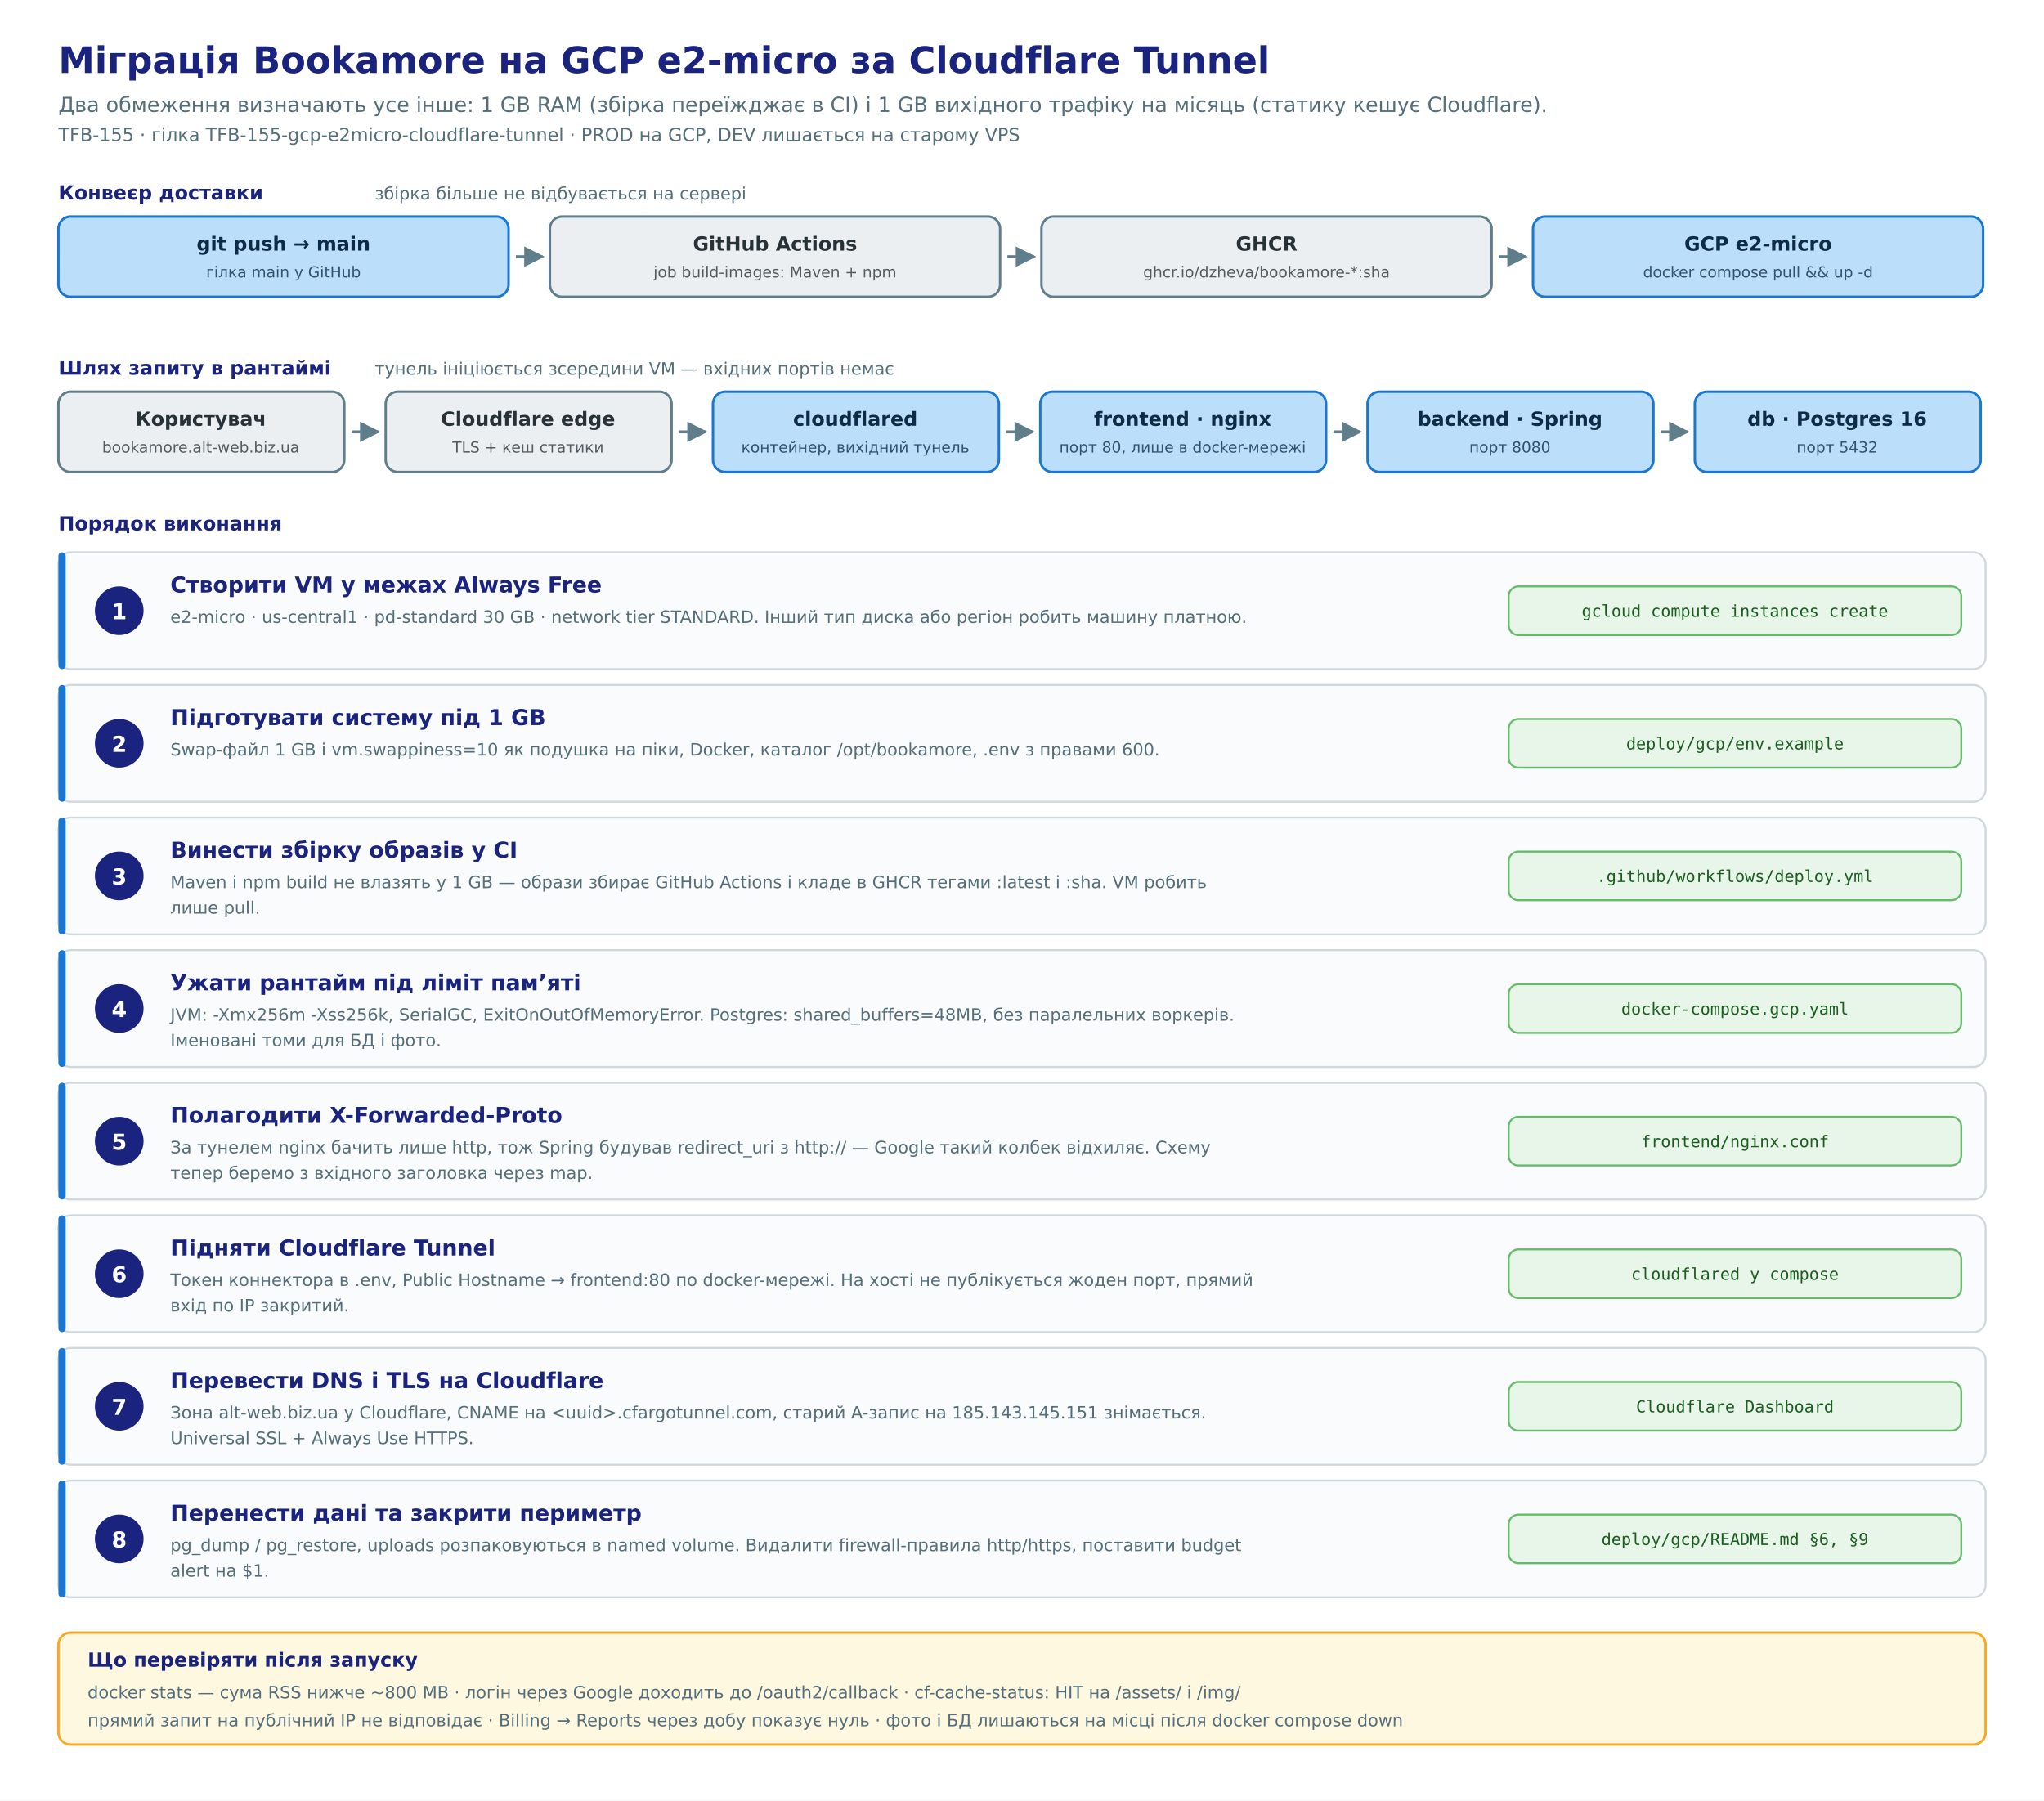
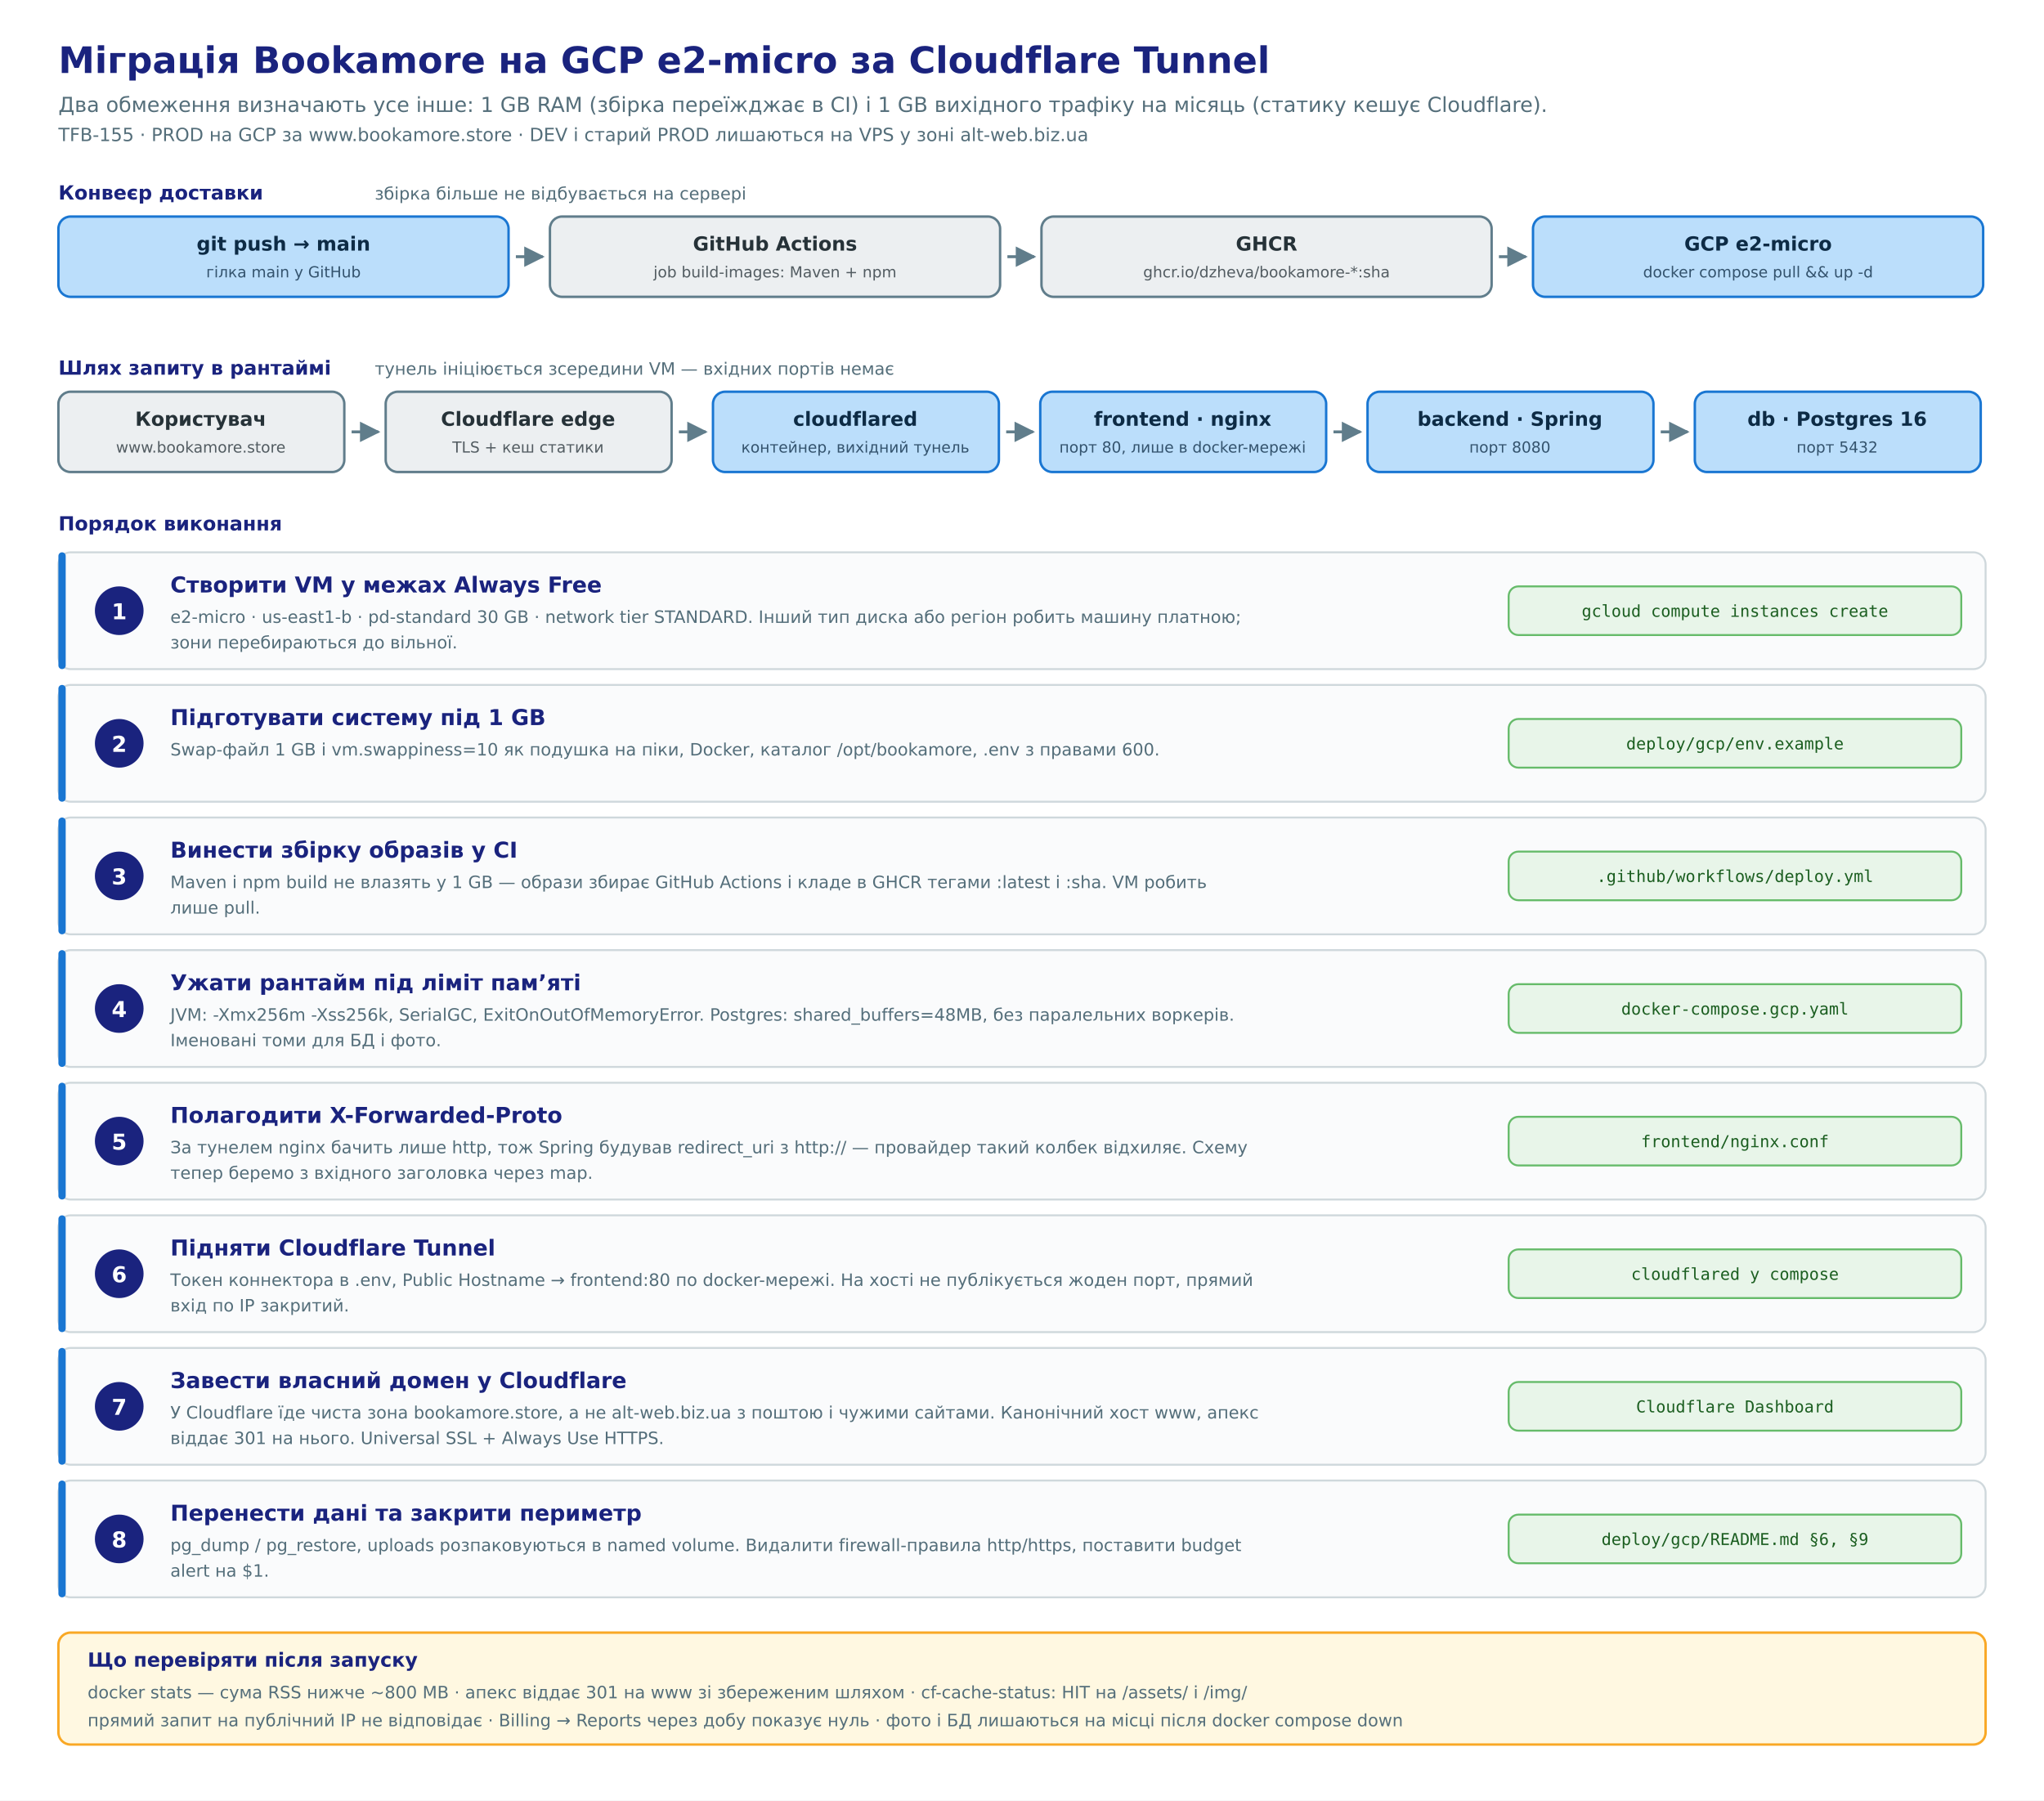
<svg xmlns="http://www.w3.org/2000/svg" width="1680" height="1480" viewBox="0 0 1680 1480" font-family="DejaVu Sans, Segoe UI, Roboto, sans-serif">
  <rect width="1680" height="1480" fill="#FFFFFF" />
  <defs>
    <marker id="ah" viewBox="0 0 10 10" refX="9" refY="5" markerWidth="7" markerHeight="7" orient="auto-start-reverse">
      <path d="M 0 0 L 10 5 L 0 10 z" fill="#1976D2" />
    </marker>
    <marker id="ahg" viewBox="0 0 10 10" refX="9" refY="5" markerWidth="7" markerHeight="7" orient="auto-start-reverse">
      <path d="M 0 0 L 10 5 L 0 10 z" fill="#607D8B" />
    </marker>
  </defs>
  <text x="48" y="60" font-size="30" font-weight="700" fill="#1A237E">Міграція Bookamore на GCP e2-micro за Cloudflare Tunnel</text>
  <text x="48" y="92" font-size="17" fill="#546E7A">Два обмеження визначають усе інше: 1 GB RAM (збірка переїжджає в CI) і 1 GB вихідного трафіку на місяць (статику кешує Cloudflare).</text>
-   <text x="48" y="116" font-size="15" fill="#546E7A">TFB-155 · гілка TFB-155-gcp-e2micro-cloudflare-tunnel · PROD на GCP, DEV лишається на старому VPS</text>
+   <text x="48" y="116" font-size="15" fill="#546E7A">TFB-155 · PROD на GCP за www.bookamore.store · DEV і старий PROD лишаються на VPS у зоні alt-web.biz.ua</text>
  <text x="48" y="164" font-size="16" font-weight="700" fill="#1A237E">Конвеєр доставки</text>
  <text x="308" y="164" font-size="14" fill="#546E7A">збірка більше не відбувається на сервері</text>
  <rect x="48" y="178" width="370" height="66" rx="10" fill="#BBDEFB" stroke="#1976D2" stroke-width="2" />
  <text x="233" y="206" font-size="16" font-weight="700" fill="#0D2B45" text-anchor="middle">git push → main</text>
  <text x="233" y="228" font-size="12.5" fill="#0D2B45" opacity="0.78" text-anchor="middle">гілка main у GitHub</text>
  <line x1="424" y1="211" x2="446" y2="211" stroke="#607D8B" stroke-width="2.4" marker-end="url(#ahg)" />
  <rect x="452" y="178" width="370" height="66" rx="10" fill="#ECEFF1" stroke="#607D8B" stroke-width="2" />
  <text x="637" y="206" font-size="16" font-weight="700" fill="#263238" text-anchor="middle">GitHub Actions</text>
  <text x="637" y="228" font-size="12.5" fill="#263238" opacity="0.78" text-anchor="middle">job build-images: Maven + npm</text>
  <line x1="828" y1="211" x2="850" y2="211" stroke="#607D8B" stroke-width="2.4" marker-end="url(#ahg)" />
  <rect x="856" y="178" width="370" height="66" rx="10" fill="#ECEFF1" stroke="#607D8B" stroke-width="2" />
  <text x="1041" y="206" font-size="16" font-weight="700" fill="#263238" text-anchor="middle">GHCR</text>
  <text x="1041" y="228" font-size="12.5" fill="#263238" opacity="0.78" text-anchor="middle">ghcr.io/dzheva/bookamore-*:sha</text>
  <line x1="1232" y1="211" x2="1254" y2="211" stroke="#607D8B" stroke-width="2.4" marker-end="url(#ahg)" />
  <rect x="1260" y="178" width="370" height="66" rx="10" fill="#BBDEFB" stroke="#1976D2" stroke-width="2" />
  <text x="1445" y="206" font-size="16" font-weight="700" fill="#0D2B45" text-anchor="middle">GCP e2-micro</text>
  <text x="1445" y="228" font-size="12.5" fill="#0D2B45" opacity="0.78" text-anchor="middle">docker compose pull &amp;&amp; up -d</text>
  <text x="48" y="308" font-size="16" font-weight="700" fill="#1A237E">Шлях запиту в рантаймі</text>
  <text x="308" y="308" font-size="14" fill="#546E7A">тунель ініціюється зсередини VM — вхідних портів немає</text>
  <rect x="48" y="322" width="235" height="66" rx="10" fill="#ECEFF1" stroke="#607D8B" stroke-width="2" />
  <text x="165" y="350" font-size="16" font-weight="700" fill="#263238" text-anchor="middle">Користувач</text>
-   <text x="165" y="372" font-size="12.5" fill="#263238" opacity="0.78" text-anchor="middle">bookamore.alt-web.biz.ua</text>
+   <text x="165" y="372" font-size="12.5" fill="#263238" opacity="0.78" text-anchor="middle">www.bookamore.store</text>
  <line x1="289" y1="355" x2="311" y2="355" stroke="#607D8B" stroke-width="2.4" marker-end="url(#ahg)" />
  <rect x="317" y="322" width="235" height="66" rx="10" fill="#ECEFF1" stroke="#607D8B" stroke-width="2" />
  <text x="434" y="350" font-size="16" font-weight="700" fill="#263238" text-anchor="middle">Cloudflare edge</text>
  <text x="434" y="372" font-size="12.5" fill="#263238" opacity="0.78" text-anchor="middle">TLS + кеш статики</text>
  <line x1="558" y1="355" x2="580" y2="355" stroke="#607D8B" stroke-width="2.4" marker-end="url(#ahg)" />
  <rect x="586" y="322" width="235" height="66" rx="10" fill="#BBDEFB" stroke="#1976D2" stroke-width="2" />
  <text x="703" y="350" font-size="16" font-weight="700" fill="#0D2B45" text-anchor="middle">cloudflared</text>
  <text x="703" y="372" font-size="12.5" fill="#0D2B45" opacity="0.78" text-anchor="middle">контейнер, вихідний тунель</text>
  <line x1="827" y1="355" x2="849" y2="355" stroke="#607D8B" stroke-width="2.4" marker-end="url(#ahg)" />
  <rect x="855" y="322" width="235" height="66" rx="10" fill="#BBDEFB" stroke="#1976D2" stroke-width="2" />
  <text x="972" y="350" font-size="16" font-weight="700" fill="#0D2B45" text-anchor="middle">frontend · nginx</text>
  <text x="972" y="372" font-size="12.5" fill="#0D2B45" opacity="0.78" text-anchor="middle">порт 80, лише в docker-мережі</text>
  <line x1="1096" y1="355" x2="1118" y2="355" stroke="#607D8B" stroke-width="2.4" marker-end="url(#ahg)" />
  <rect x="1124" y="322" width="235" height="66" rx="10" fill="#BBDEFB" stroke="#1976D2" stroke-width="2" />
  <text x="1241" y="350" font-size="16" font-weight="700" fill="#0D2B45" text-anchor="middle">backend · Spring</text>
  <text x="1241" y="372" font-size="12.5" fill="#0D2B45" opacity="0.78" text-anchor="middle">порт 8080</text>
  <line x1="1365" y1="355" x2="1387" y2="355" stroke="#607D8B" stroke-width="2.4" marker-end="url(#ahg)" />
  <rect x="1393" y="322" width="235" height="66" rx="10" fill="#BBDEFB" stroke="#1976D2" stroke-width="2" />
  <text x="1510" y="350" font-size="16" font-weight="700" fill="#0D2B45" text-anchor="middle">db · Postgres 16</text>
  <text x="1510" y="372" font-size="12.5" fill="#0D2B45" opacity="0.78" text-anchor="middle">порт 5432</text>
  <text x="48" y="436" font-size="16" font-weight="700" fill="#1A237E">Порядок виконання</text>
  <rect x="48" y="454" width="1584" height="96" rx="10" fill="#FAFBFC" stroke="#CFD8DC" stroke-width="1.6" />
  <rect x="48" y="454" width="6" height="96" rx="3" fill="#1976D2" />
  <circle cx="98" cy="502" r="20" fill="#1A237E" />
  <text x="98" y="509" font-size="18" font-weight="700" fill="#FFFFFF" text-anchor="middle">1</text>
  <text x="140" y="487" font-size="18" font-weight="700" fill="#1A237E">Створити VM у межах Always Free</text>
-   <text x="140" y="512" font-size="14" fill="#546E7A">e2-micro · us-central1 · pd-standard 30 GB · network tier STANDARD. Інший тип диска або регіон робить машину платною.</text>
+   <text x="140" y="512" font-size="14" fill="#546E7A">e2-micro · us-east1-b · pd-standard 30 GB · network tier STANDARD. Інший тип диска або регіон робить машину платною;</text>
+   <text x="140" y="533" font-size="14" fill="#546E7A">зони перебираються до вільної.</text>
  <rect x="1240" y="482" width="372" height="40" rx="8" fill="#E8F5E9" stroke="#66BB6A" stroke-width="1.6" />
  <text x="1426" y="507" font-size="13.5" font-family="DejaVu Sans Mono, Consolas, monospace" fill="#1B5E20" text-anchor="middle">gcloud compute instances create</text>
  <rect x="48" y="563" width="1584" height="96" rx="10" fill="#FAFBFC" stroke="#CFD8DC" stroke-width="1.6" />
  <rect x="48" y="563" width="6" height="96" rx="3" fill="#1976D2" />
  <circle cx="98" cy="611" r="20" fill="#1A237E" />
  <text x="98" y="618" font-size="18" font-weight="700" fill="#FFFFFF" text-anchor="middle">2</text>
  <text x="140" y="596" font-size="18" font-weight="700" fill="#1A237E">Підготувати систему під 1 GB</text>
  <text x="140" y="621" font-size="14" fill="#546E7A">Swap-файл 1 GB і vm.swappiness=10 як подушка на піки, Docker, каталог /opt/bookamore, .env з правами 600.</text>
  <rect x="1240" y="591" width="372" height="40" rx="8" fill="#E8F5E9" stroke="#66BB6A" stroke-width="1.6" />
  <text x="1426" y="616" font-size="13.5" font-family="DejaVu Sans Mono, Consolas, monospace" fill="#1B5E20" text-anchor="middle">deploy/gcp/env.example</text>
  <rect x="48" y="672" width="1584" height="96" rx="10" fill="#FAFBFC" stroke="#CFD8DC" stroke-width="1.6" />
  <rect x="48" y="672" width="6" height="96" rx="3" fill="#1976D2" />
  <circle cx="98" cy="720" r="20" fill="#1A237E" />
  <text x="98" y="727" font-size="18" font-weight="700" fill="#FFFFFF" text-anchor="middle">3</text>
  <text x="140" y="705" font-size="18" font-weight="700" fill="#1A237E">Винести збірку образів у CI</text>
  <text x="140" y="730" font-size="14" fill="#546E7A">Maven і npm build не влазять у 1 GB — образи збирає GitHub Actions і кладе в GHCR тегами :latest і :sha. VM робить</text>
  <text x="140" y="751" font-size="14" fill="#546E7A">лише pull.</text>
  <rect x="1240" y="700" width="372" height="40" rx="8" fill="#E8F5E9" stroke="#66BB6A" stroke-width="1.6" />
  <text x="1426" y="725" font-size="13.5" font-family="DejaVu Sans Mono, Consolas, monospace" fill="#1B5E20" text-anchor="middle">.github/workflows/deploy.yml</text>
  <rect x="48" y="781" width="1584" height="96" rx="10" fill="#FAFBFC" stroke="#CFD8DC" stroke-width="1.6" />
  <rect x="48" y="781" width="6" height="96" rx="3" fill="#1976D2" />
  <circle cx="98" cy="829" r="20" fill="#1A237E" />
  <text x="98" y="836" font-size="18" font-weight="700" fill="#FFFFFF" text-anchor="middle">4</text>
  <text x="140" y="814" font-size="18" font-weight="700" fill="#1A237E">Ужати рантайм під ліміт памʼяті</text>
  <text x="140" y="839" font-size="14" fill="#546E7A">JVM: -Xmx256m -Xss256k, SerialGC, ExitOnOutOfMemoryError. Postgres: shared_buffers=48MB, без паралельних воркерів.</text>
  <text x="140" y="860" font-size="14" fill="#546E7A">Іменовані томи для БД і фото.</text>
  <rect x="1240" y="809" width="372" height="40" rx="8" fill="#E8F5E9" stroke="#66BB6A" stroke-width="1.6" />
  <text x="1426" y="834" font-size="13.5" font-family="DejaVu Sans Mono, Consolas, monospace" fill="#1B5E20" text-anchor="middle">docker-compose.gcp.yaml</text>
  <rect x="48" y="890" width="1584" height="96" rx="10" fill="#FAFBFC" stroke="#CFD8DC" stroke-width="1.6" />
  <rect x="48" y="890" width="6" height="96" rx="3" fill="#1976D2" />
  <circle cx="98" cy="938" r="20" fill="#1A237E" />
  <text x="98" y="945" font-size="18" font-weight="700" fill="#FFFFFF" text-anchor="middle">5</text>
  <text x="140" y="923" font-size="18" font-weight="700" fill="#1A237E">Полагодити X-Forwarded-Proto</text>
-   <text x="140" y="948" font-size="14" fill="#546E7A">За тунелем nginx бачить лише http, тож Spring будував redirect_uri з http:// — Google такий колбек відхиляє. Схему</text>
+   <text x="140" y="948" font-size="14" fill="#546E7A">За тунелем nginx бачить лише http, тож Spring будував redirect_uri з http:// — провайдер такий колбек відхиляє. Схему</text>
  <text x="140" y="969" font-size="14" fill="#546E7A">тепер беремо з вхідного заголовка через map.</text>
  <rect x="1240" y="918" width="372" height="40" rx="8" fill="#E8F5E9" stroke="#66BB6A" stroke-width="1.6" />
  <text x="1426" y="943" font-size="13.5" font-family="DejaVu Sans Mono, Consolas, monospace" fill="#1B5E20" text-anchor="middle">frontend/nginx.conf</text>
  <rect x="48" y="999" width="1584" height="96" rx="10" fill="#FAFBFC" stroke="#CFD8DC" stroke-width="1.6" />
  <rect x="48" y="999" width="6" height="96" rx="3" fill="#1976D2" />
  <circle cx="98" cy="1047" r="20" fill="#1A237E" />
  <text x="98" y="1054" font-size="18" font-weight="700" fill="#FFFFFF" text-anchor="middle">6</text>
  <text x="140" y="1032" font-size="18" font-weight="700" fill="#1A237E">Підняти Cloudflare Tunnel</text>
  <text x="140" y="1057" font-size="14" fill="#546E7A">Токен коннектора в .env, Public Hostname → frontend:80 по docker-мережі. На хості не публікується жоден порт, прямий</text>
  <text x="140" y="1078" font-size="14" fill="#546E7A">вхід по IP закритий.</text>
  <rect x="1240" y="1027" width="372" height="40" rx="8" fill="#E8F5E9" stroke="#66BB6A" stroke-width="1.6" />
  <text x="1426" y="1052" font-size="13.5" font-family="DejaVu Sans Mono, Consolas, monospace" fill="#1B5E20" text-anchor="middle">cloudflared у compose</text>
  <rect x="48" y="1108" width="1584" height="96" rx="10" fill="#FAFBFC" stroke="#CFD8DC" stroke-width="1.6" />
  <rect x="48" y="1108" width="6" height="96" rx="3" fill="#1976D2" />
  <circle cx="98" cy="1156" r="20" fill="#1A237E" />
  <text x="98" y="1163" font-size="18" font-weight="700" fill="#FFFFFF" text-anchor="middle">7</text>
-   <text x="140" y="1141" font-size="18" font-weight="700" fill="#1A237E">Перевести DNS і TLS на Cloudflare</text>
-   <text x="140" y="1166" font-size="14" fill="#546E7A">Зона alt-web.biz.ua у Cloudflare, CNAME на &lt;uuid&gt;.cfargotunnel.com, старий A-запис на 185.143.145.151 знімається.</text>
-   <text x="140" y="1187" font-size="14" fill="#546E7A">Universal SSL + Always Use HTTPS.</text>
+   <text x="140" y="1141" font-size="18" font-weight="700" fill="#1A237E">Завести власний домен у Cloudflare</text>
+   <text x="140" y="1166" font-size="14" fill="#546E7A">У Cloudflare їде чиста зона bookamore.store, а не alt-web.biz.ua з поштою і чужими сайтами. Канонічний хост www, апекс</text>
+   <text x="140" y="1187" font-size="14" fill="#546E7A">віддає 301 на нього. Universal SSL + Always Use HTTPS.</text>
  <rect x="1240" y="1136" width="372" height="40" rx="8" fill="#E8F5E9" stroke="#66BB6A" stroke-width="1.6" />
  <text x="1426" y="1161" font-size="13.5" font-family="DejaVu Sans Mono, Consolas, monospace" fill="#1B5E20" text-anchor="middle">Cloudflare Dashboard</text>
  <rect x="48" y="1217" width="1584" height="96" rx="10" fill="#FAFBFC" stroke="#CFD8DC" stroke-width="1.6" />
  <rect x="48" y="1217" width="6" height="96" rx="3" fill="#1976D2" />
  <circle cx="98" cy="1265" r="20" fill="#1A237E" />
  <text x="98" y="1272" font-size="18" font-weight="700" fill="#FFFFFF" text-anchor="middle">8</text>
  <text x="140" y="1250" font-size="18" font-weight="700" fill="#1A237E">Перенести дані та закрити периметр</text>
  <text x="140" y="1275" font-size="14" fill="#546E7A">pg_dump / pg_restore, uploads розпаковуються в named volume. Видалити firewall-правила http/https, поставити budget</text>
  <text x="140" y="1296" font-size="14" fill="#546E7A">alert на $1.</text>
  <rect x="1240" y="1245" width="372" height="40" rx="8" fill="#E8F5E9" stroke="#66BB6A" stroke-width="1.6" />
  <text x="1426" y="1270" font-size="13.5" font-family="DejaVu Sans Mono, Consolas, monospace" fill="#1B5E20" text-anchor="middle">deploy/gcp/README.md §6, §9</text>
  <rect x="48" y="1342" width="1584" height="92" rx="10" fill="#FFF8E1" stroke="#F9A825" stroke-width="2" />
  <text x="72" y="1370" font-size="16" font-weight="700" fill="#1A237E">Що перевіряти після запуску</text>
-   <text x="72" y="1396" font-size="14" fill="#546E7A">docker stats — сума RSS нижче ~800 MB · логін через Google доходить до /oauth2/callback · cf-cache-status: HIT на /assets/ і /img/</text>
+   <text x="72" y="1396" font-size="14" fill="#546E7A">docker stats — сума RSS нижче ~800 MB · апекс віддає 301 на www зі збереженим шляхом · cf-cache-status: HIT на /assets/ і /img/</text>
  <text x="72" y="1419" font-size="14" fill="#546E7A">прямий запит на публічний IP не відповідає · Billing → Reports через добу показує нуль · фото і БД лишаються на місці після docker compose down</text>
</svg>
